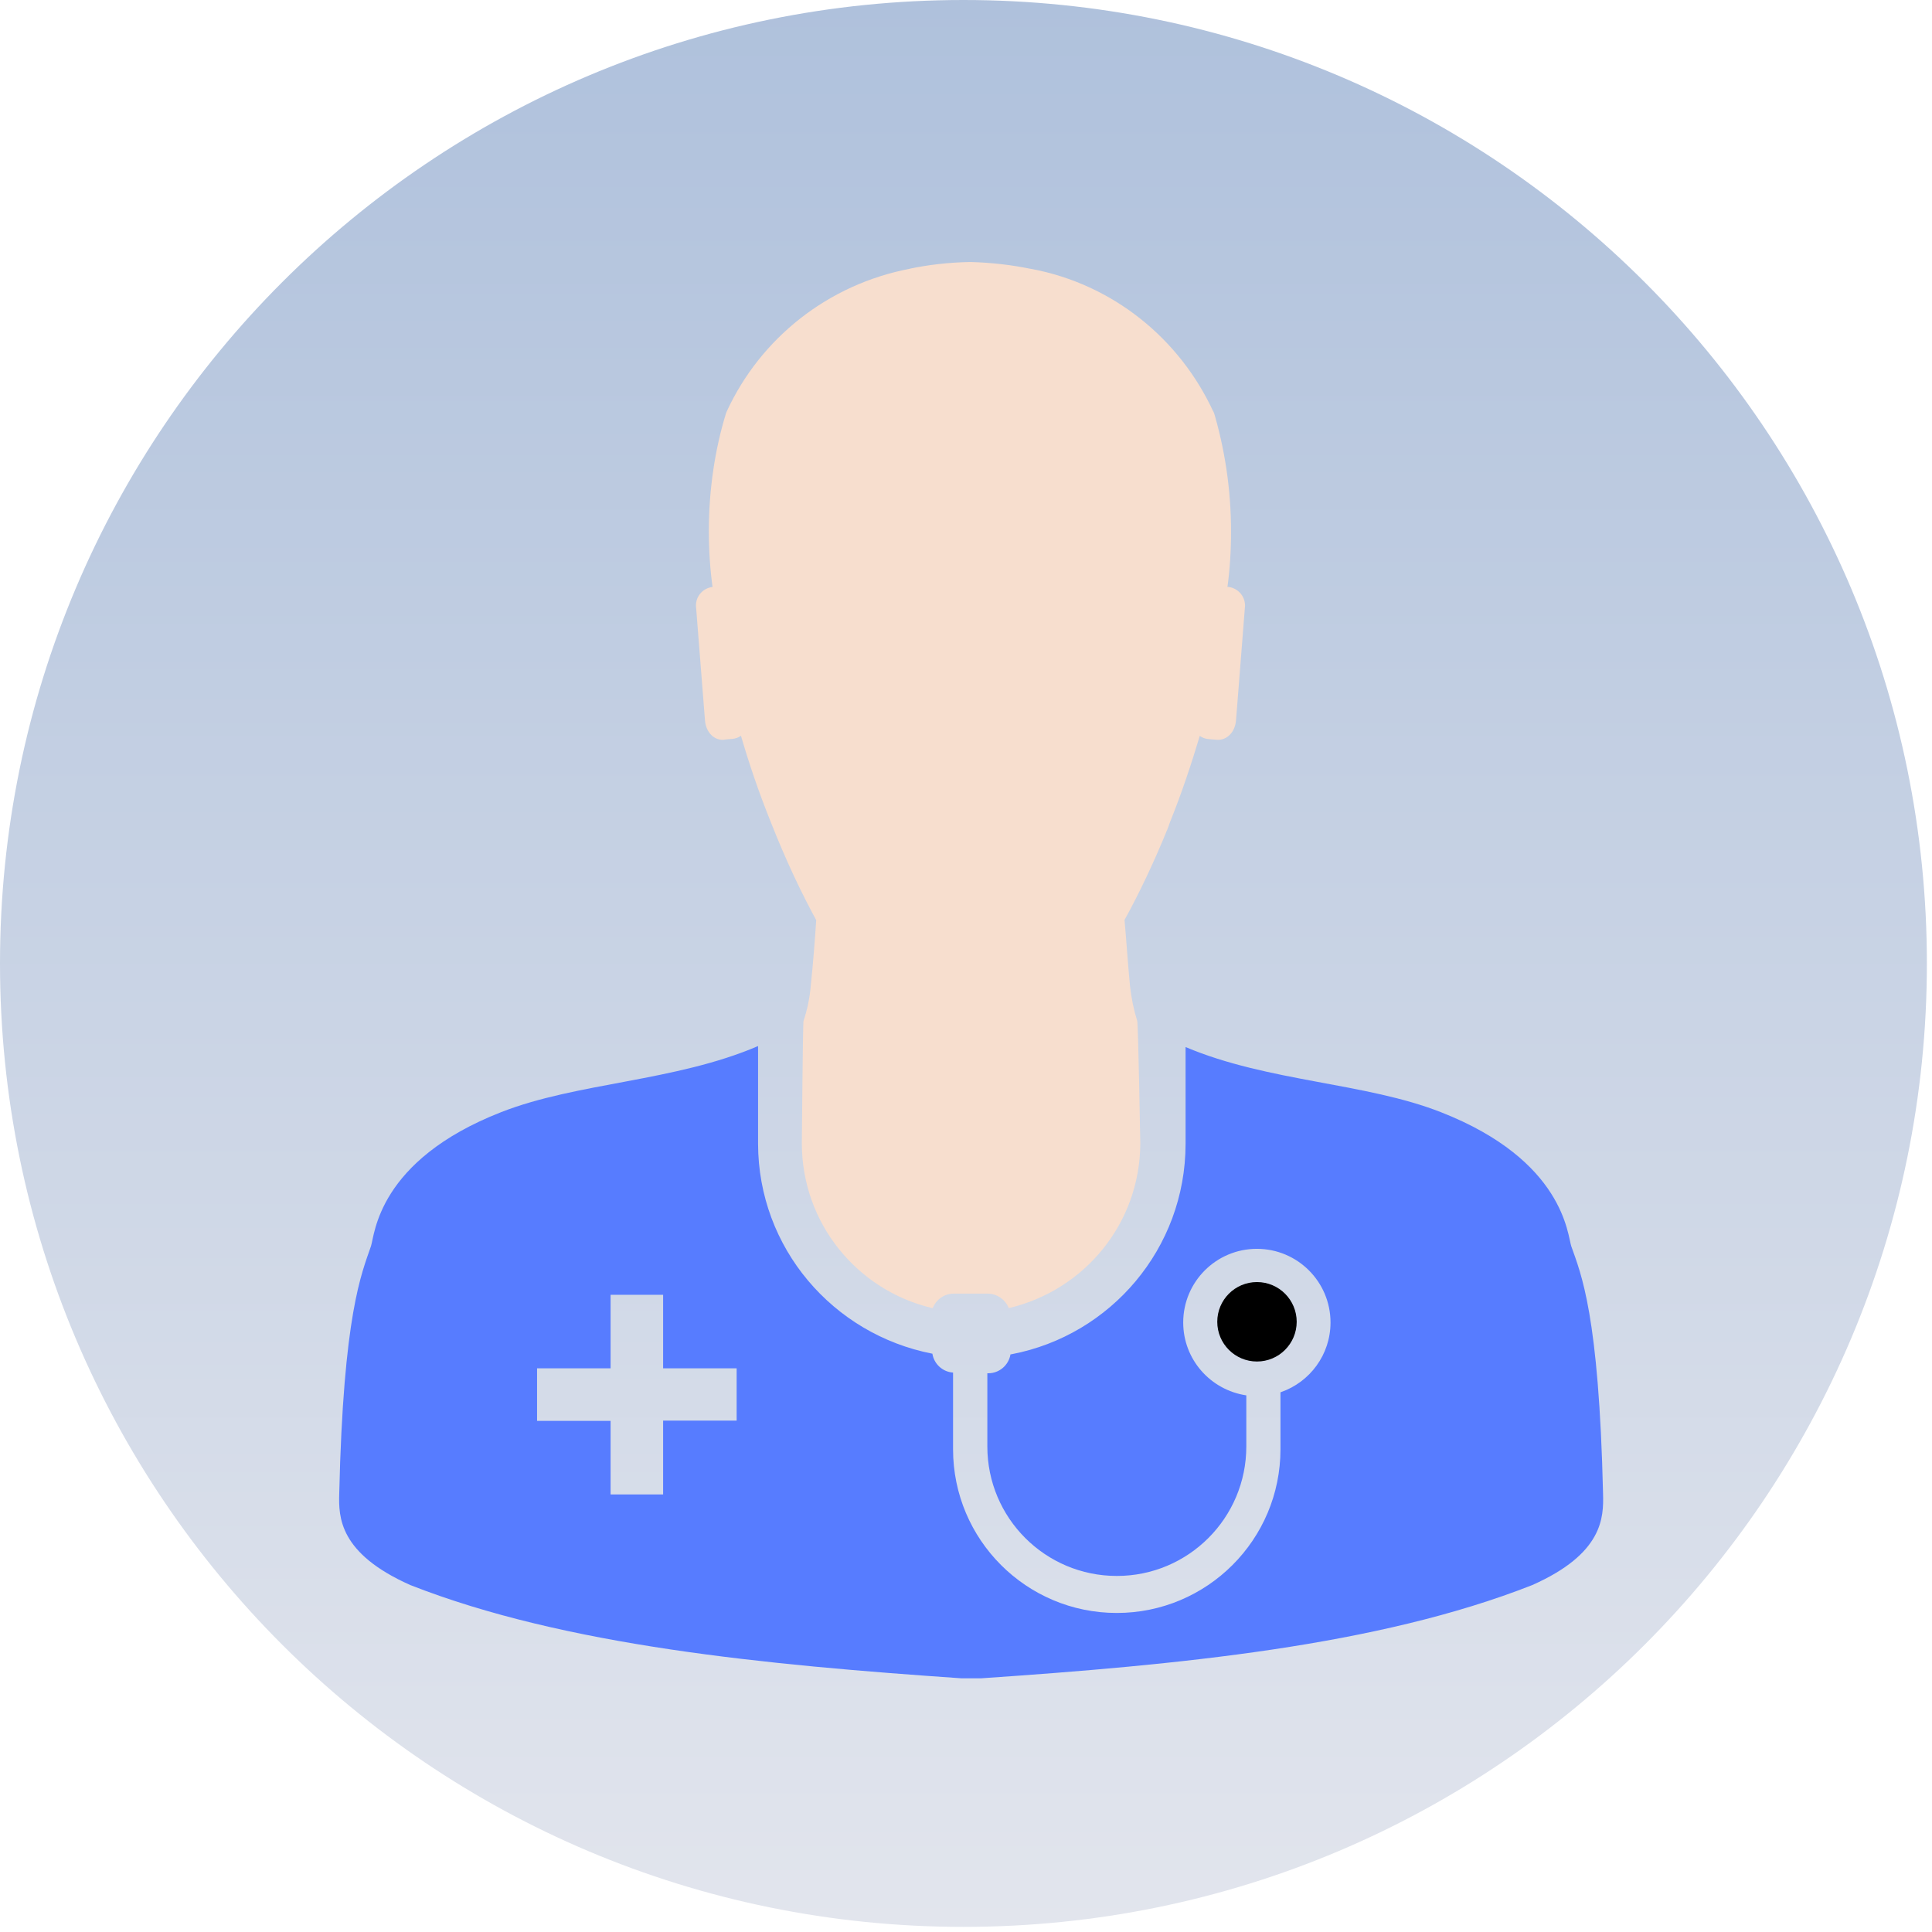
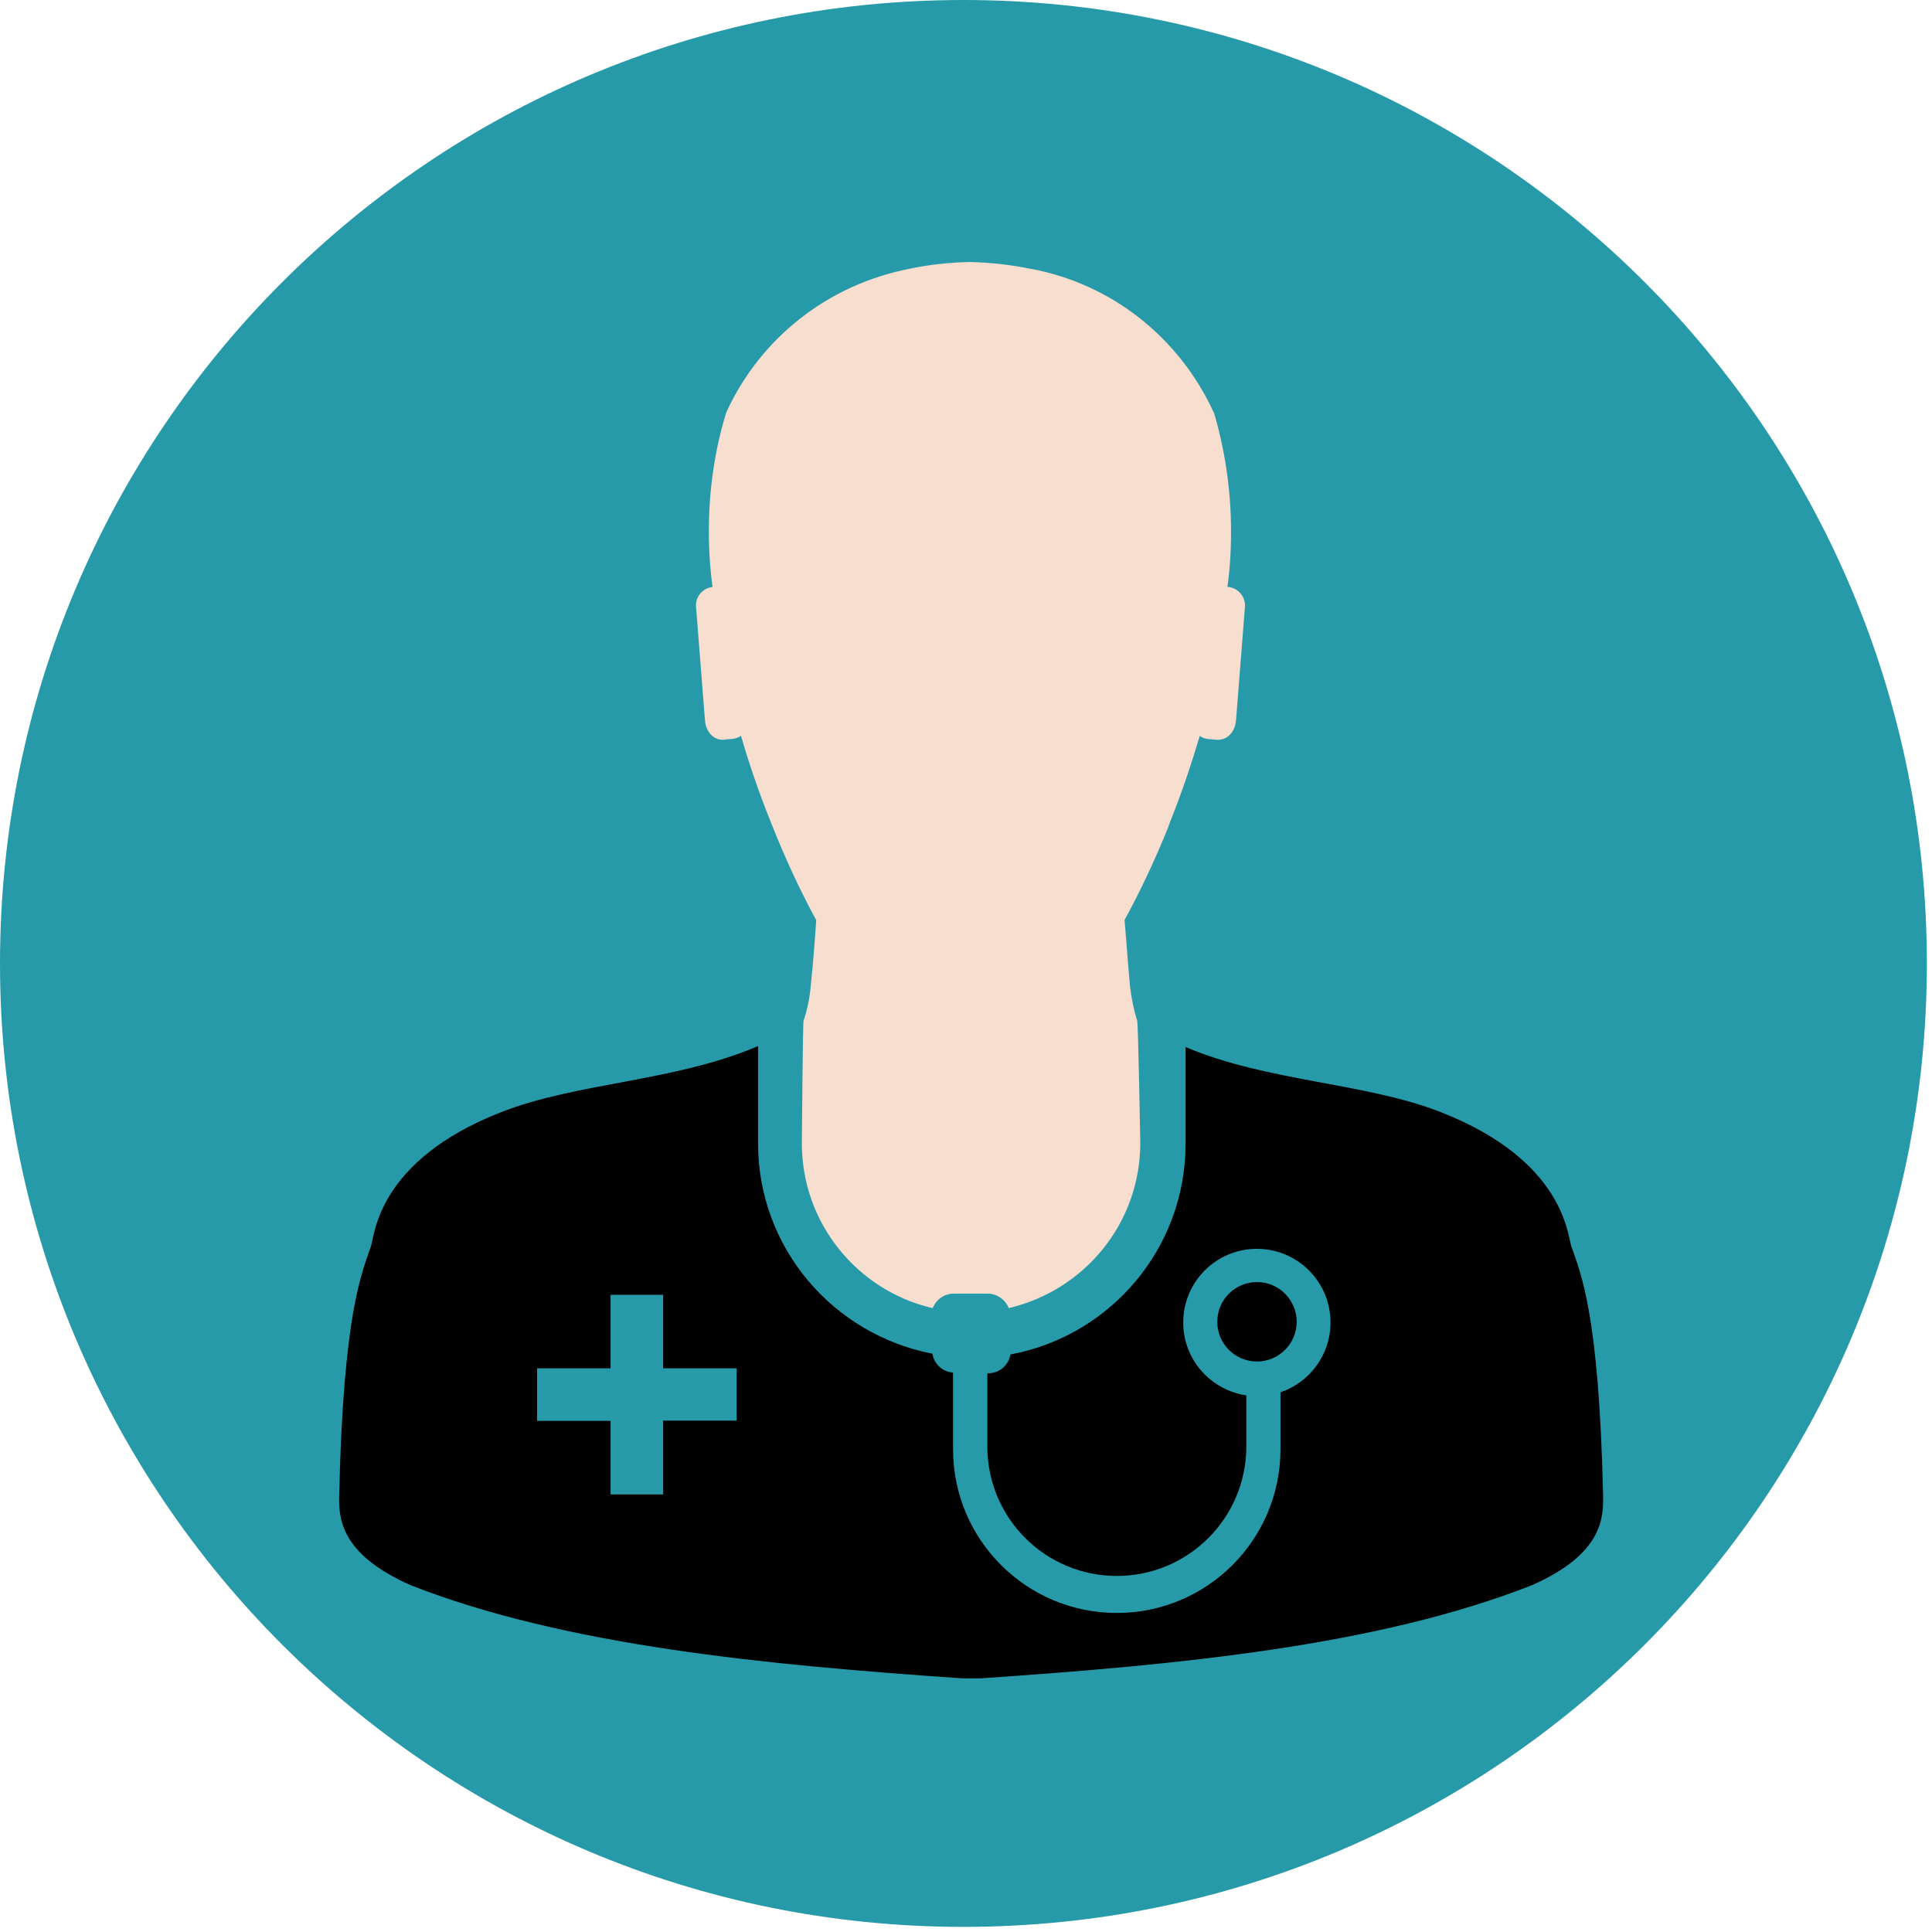
<svg xmlns="http://www.w3.org/2000/svg" width="126" height="126" viewBox="0 0 126 126" fill="none">
-   <circle cx="62.833" cy="62.833" r="62.833" fill="url(#paint0_linear_4741_2362)" />
+   <circle cx="62.833" cy="62.833" r="62.833" fill="rgb(39, 154, 169)" />
  <path d="M47.248 48.233L47.786 48.187C47.99 48.163 48.175 48.09 48.329 47.983L48.325 47.986C48.841 49.765 49.472 51.635 50.261 53.594C51.274 56.157 52.27 58.263 53.387 60.295L53.233 59.987C53.14 61.388 53.029 62.828 52.882 64.221C52.813 65.079 52.644 65.88 52.386 66.634L52.405 66.565C52.359 66.584 52.294 74.57 52.294 74.57C52.297 79.778 55.904 84.138 60.753 85.297L60.83 85.312C61.05 84.754 61.581 84.366 62.204 84.366H64.413C65.033 84.373 65.564 84.758 65.784 85.301L65.787 85.312C70.726 84.15 74.347 79.789 74.367 74.578C74.367 74.578 74.232 66.623 74.163 66.569C73.951 65.895 73.782 65.102 73.693 64.286L73.689 64.228C73.555 62.828 73.466 61.423 73.339 59.995C74.29 58.278 75.287 56.177 76.164 54.01L76.31 53.602C77.099 51.643 77.711 49.776 78.246 47.994C78.396 48.102 78.581 48.175 78.781 48.198H78.785L79.328 48.244C79.982 48.313 80.559 47.775 80.613 46.94L81.198 39.507C81.198 39.504 81.198 39.5 81.198 39.5C81.198 38.872 80.729 38.357 80.124 38.28H80.117H80.051C80.201 37.198 80.286 35.951 80.286 34.685C80.286 31.921 79.878 29.25 79.12 26.737L79.17 26.933C76.949 22.061 72.546 18.523 67.242 17.534L67.142 17.519C66.003 17.284 64.675 17.126 63.32 17.088H63.286H63.24C61.858 17.115 60.53 17.269 59.245 17.542L59.383 17.519C53.987 18.535 49.592 22.072 47.398 26.829L47.355 26.933C46.639 29.242 46.228 31.898 46.228 34.646C46.228 35.928 46.316 37.19 46.489 38.422L46.474 38.28C45.862 38.349 45.389 38.861 45.389 39.484V39.511L45.974 46.943C46.028 47.798 46.613 48.313 47.244 48.244L47.248 48.233Z" fill="#F7DECE" />
-   <path d="M104.547 97.422C104.278 85.721 103.108 83.073 102.476 81.28C102.226 80.56 102.022 75.695 93.986 72.539C89.059 70.599 82.701 70.561 77.32 68.286V74.614C77.309 81.418 72.436 87.08 65.989 88.316L65.901 88.331C65.782 89.031 65.181 89.555 64.462 89.562H64.392V94.335C64.392 99 68.172 102.779 72.837 102.779C77.501 102.779 81.281 99 81.281 94.335V91.002C78.941 90.652 77.166 88.658 77.166 86.249C77.166 83.597 79.318 81.445 81.97 81.445C84.622 81.445 86.773 83.597 86.773 86.249C86.773 88.35 85.422 90.136 83.544 90.79L83.509 90.802V94.335V94.516C83.509 100.412 78.729 105.193 72.833 105.193C66.936 105.193 62.156 100.412 62.156 94.516C62.156 94.451 62.156 94.389 62.156 94.323V94.331V89.516C61.471 89.47 60.917 88.954 60.809 88.292V88.285C54.304 87.018 49.455 81.376 49.439 74.598V68.221C44.036 70.542 37.639 70.588 32.685 72.531C24.626 75.684 24.441 80.537 24.195 81.268C23.579 83.07 22.394 85.706 22.124 97.414C22.078 98.954 22.124 101.313 26.766 103.376C36.873 107.34 49.894 108.572 62.73 109.457H63.961C76.824 108.58 89.825 107.352 99.925 103.376C104.547 101.325 104.589 98.977 104.547 97.422ZM48.042 92.649H43.247V97.464H39.821V92.665H35.026V89.239H39.821V84.444H43.247V89.239H48.042V92.649Z" fill="#577CFF" />
+   <path d="M104.547 97.422C104.278 85.721 103.108 83.073 102.476 81.28C102.226 80.56 102.022 75.695 93.986 72.539C89.059 70.599 82.701 70.561 77.32 68.286V74.614C77.309 81.418 72.436 87.08 65.989 88.316L65.901 88.331C65.782 89.031 65.181 89.555 64.462 89.562H64.392V94.335C64.392 99 68.172 102.779 72.837 102.779C77.501 102.779 81.281 99 81.281 94.335V91.002C78.941 90.652 77.166 88.658 77.166 86.249C77.166 83.597 79.318 81.445 81.97 81.445C84.622 81.445 86.773 83.597 86.773 86.249C86.773 88.35 85.422 90.136 83.544 90.79L83.509 90.802V94.335V94.516C83.509 100.412 78.729 105.193 72.833 105.193C66.936 105.193 62.156 100.412 62.156 94.516C62.156 94.451 62.156 94.389 62.156 94.323V94.331V89.516C61.471 89.47 60.917 88.954 60.809 88.292V88.285C54.304 87.018 49.455 81.376 49.439 74.598V68.221C44.036 70.542 37.639 70.588 32.685 72.531C24.626 75.684 24.441 80.537 24.195 81.268C23.579 83.07 22.394 85.706 22.124 97.414C22.078 98.954 22.124 101.313 26.766 103.376C36.873 107.34 49.894 108.572 62.73 109.457H63.961C76.824 108.58 89.825 107.352 99.925 103.376C104.547 101.325 104.589 98.977 104.547 97.422ZM48.042 92.649H43.247V97.464H39.821V92.665H35.026V89.239H39.821V84.444H43.247V89.239H48.042V92.649Z" fill="black" />
  <path d="M84.567 86.207C84.567 84.776 83.409 83.613 81.977 83.613C80.545 83.613 79.387 84.772 79.387 86.204C79.387 87.635 80.545 88.794 81.977 88.794C83.405 88.794 84.563 87.635 84.567 86.207Z" fill="black" />
  <defs>
    <linearGradient id="paint0_linear_4741_2362" x1="62.833" y1="0" x2="62.833" y2="125.665" gradientUnits="userSpaceOnUse">
      <stop stop-color="#AFC1DC" />
      <stop offset="1" stop-color="#E2E5ED" />
    </linearGradient>
  </defs>
</svg>
